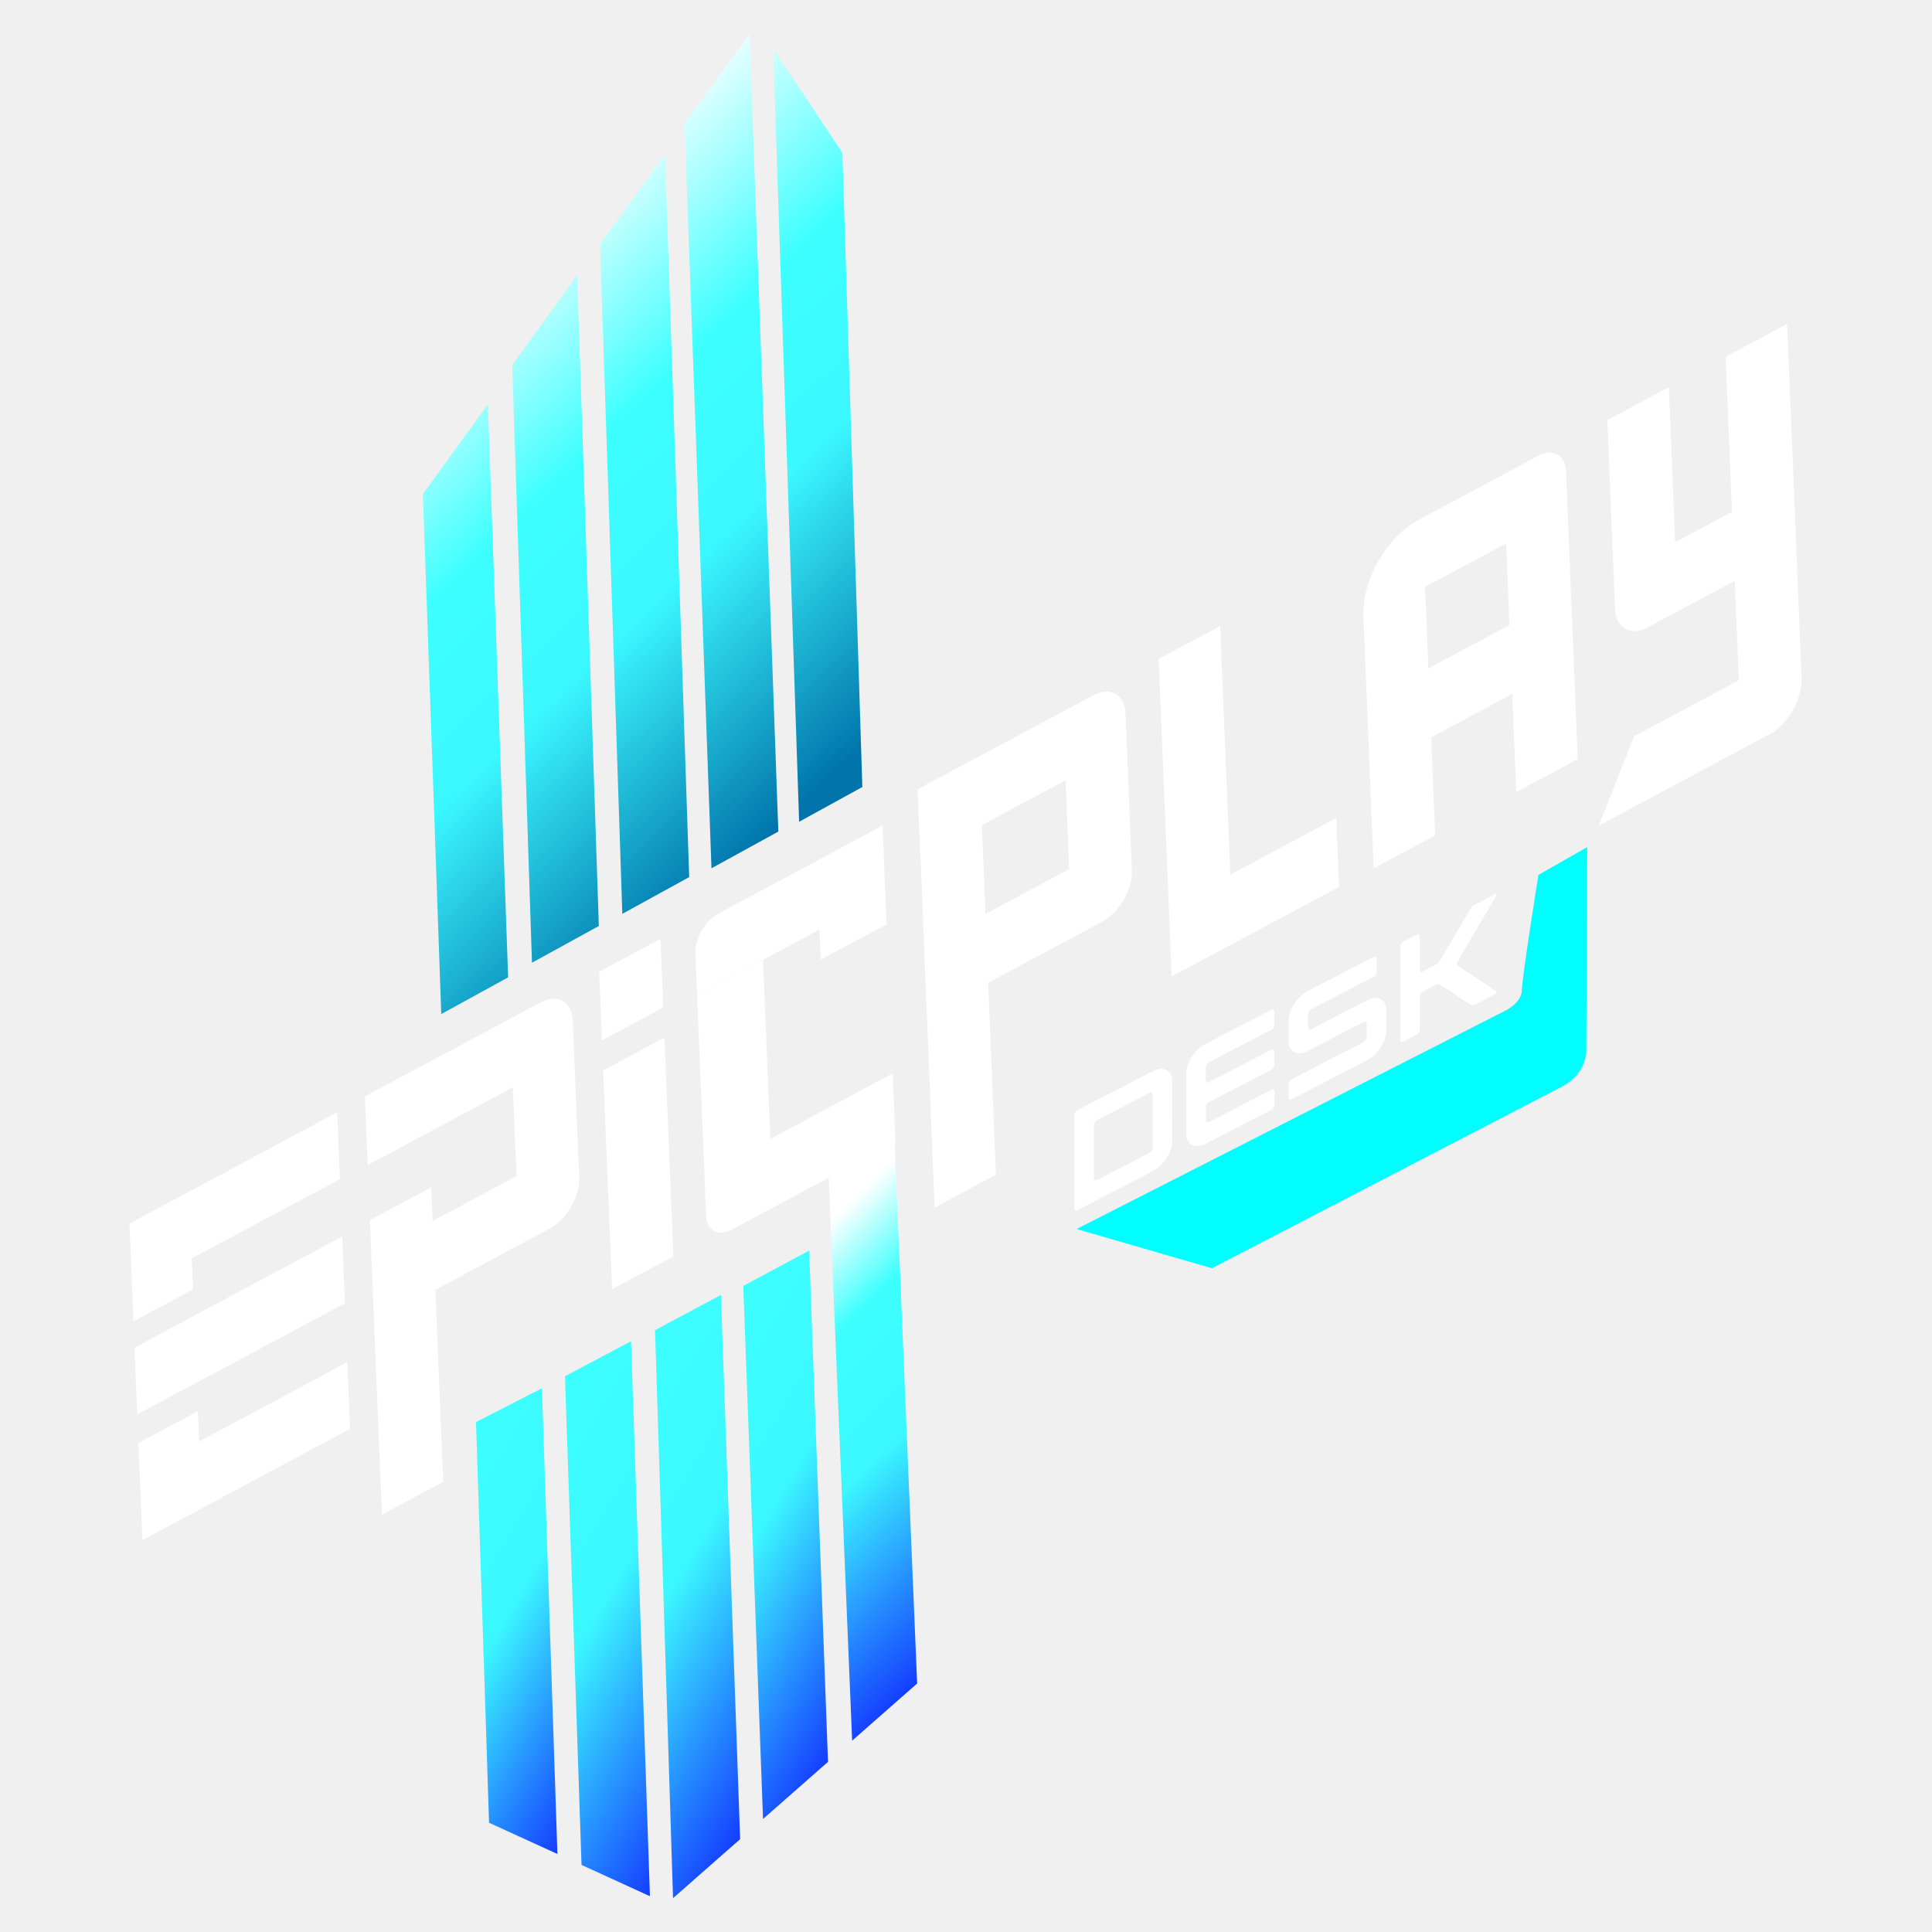
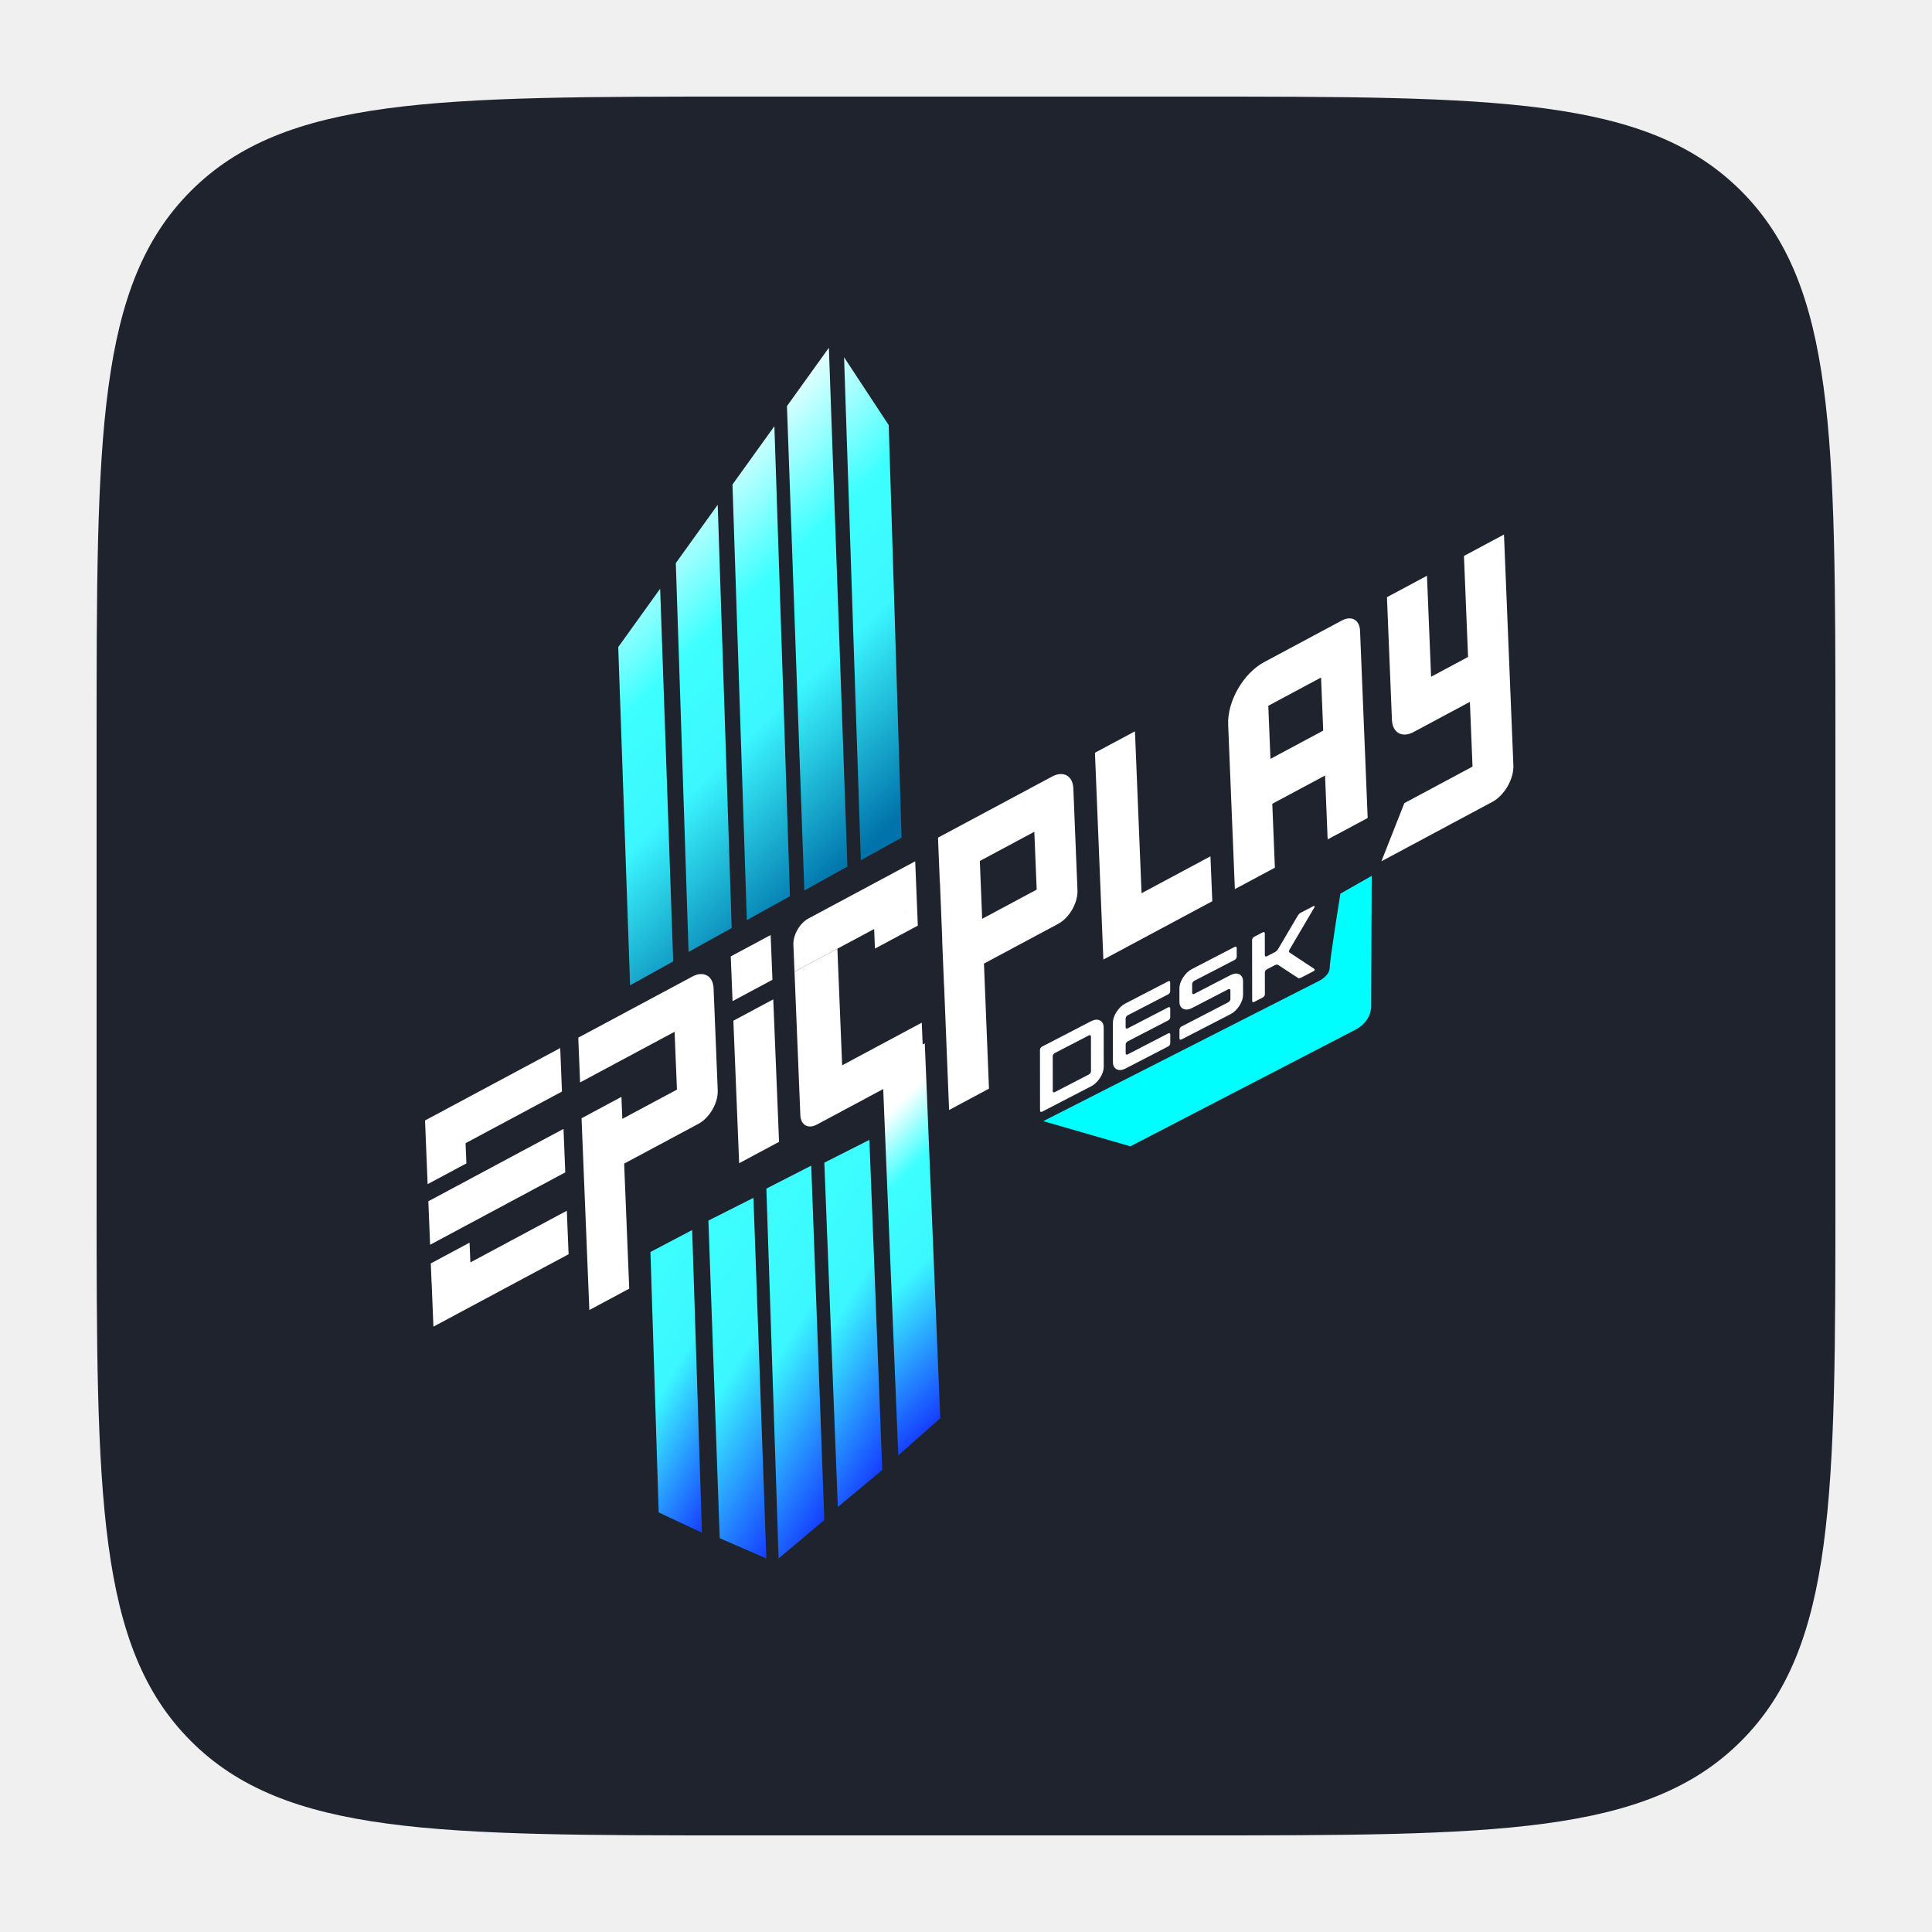
<svg xmlns="http://www.w3.org/2000/svg" width="180" height="180" viewBox="0 0 180 180" fill="none">
-   <g clip-path="url(#clip0_2075_762)">
-     <path d="M85.447 156.848L79.392 162.174L77.211 109.736L77.076 106.463L83.216 103.176L83.351 106.449L85.447 156.848Z" fill="url(#paint0_linear_2075_762)" />
-     <path d="M77.142 164.149L71.089 169.472L69.246 119.803L75.386 116.516L77.142 164.149Z" fill="url(#paint1_linear_2075_762)" />
-     <path d="M68.957 171.35L62.705 176.848L61.026 123.93L67.166 120.645L68.957 171.35Z" fill="url(#paint2_linear_2075_762)" />
-     <path d="M60.553 176.666L54.18 173.754L52.635 128.22L58.789 124.961L60.553 176.666Z" fill="url(#paint3_linear_2075_762)" />
-     <path d="M51.933 172.732L45.564 169.822L44.348 132.487L50.489 129.344L51.933 172.732Z" fill="url(#paint4_linear_2075_762)" />
-     <path d="M100.299 114.507L140.079 94.245C140.079 94.245 141.772 93.515 141.794 92.225C141.817 90.936 143.332 81.512 143.332 81.512L147.875 78.922L147.793 97.827C147.793 97.827 147.91 100.003 145.506 101.248C143.103 102.493 112.914 118.161 112.914 118.161" fill="#01FEFF" />
-     <path d="M162.265 69.8L164.828 68.427V68.429C166.577 67.493 167.93 65.146 167.85 63.185L166.505 30.176L160.775 33.242L161.364 47.69L156.071 50.523L155.483 36.075L149.753 39.141L150.469 56.714C150.545 58.535 151.923 59.308 153.548 58.438L155.729 57.271L155.729 57.272L156.332 56.948L156.332 56.949L156.334 56.947L156.335 56.947L161.626 54.115L162.004 63.376L152.242 68.6L148.959 76.921L162.265 69.799L162.265 69.8Z" fill="white" />
-     <path fill-rule="evenodd" clip-rule="evenodd" d="M141.265 73.792L140.893 64.651L133.34 68.693L133.713 77.833L127.983 80.9L127.024 57.373C126.887 54.027 129.197 50.022 132.179 48.424L132.498 48.254L140.059 44.209L140.059 44.208L143.304 42.472C144.676 41.738 145.839 42.389 145.902 43.928L146.993 70.727L141.265 73.792ZM140.321 50.631L140.631 58.226L133.078 62.269L132.769 54.674L140.321 50.631Z" fill="white" />
-     <path d="M146.993 70.727L146.995 70.726L146.993 70.728L146.993 70.727Z" fill="white" />
-     <path d="M107.954 61.393L109.16 90.977L124.752 82.632L124.49 76.208L114.626 81.487L113.682 58.327L107.954 61.393Z" fill="white" />
-     <path fill-rule="evenodd" clip-rule="evenodd" d="M87.077 112.5L86.358 94.61L86.348 94.615L86.088 88.213L86.101 88.206L85.769 79.93L85.75 79.941L85.49 73.538L101.833 64.792C103.432 63.936 104.789 64.694 104.861 66.489L104.99 69.645L104.989 69.643L105.326 77.915V77.917L105.455 81.072C105.529 82.865 104.29 85.013 102.691 85.868L92.068 91.554L92.787 109.444L87.077 112.5ZM99.279 72.699L91.479 76.874L91.811 85.149L99.616 80.971L99.279 72.699Z" fill="white" />
-     <path d="M34.256 108.551L47.785 101.309L48.122 109.579L40.303 113.765L40.175 110.621L34.465 113.677L35.583 141.11L41.292 138.054L40.563 120.167L51.197 114.476C52.796 113.62 54.035 111.473 53.961 109.68L53.832 106.525V106.523L53.83 106.524L53.495 98.253L53.496 98.255L53.367 95.099C53.295 93.305 51.938 92.546 50.339 93.402L33.996 102.149L34.256 108.551Z" fill="white" />
-     <path d="M31.412 103.635L12.063 113.992L12.434 123.104L17.984 120.135L17.865 117.244L31.664 109.859L31.412 103.635Z" fill="white" />
-     <path d="M32.137 121.42L12.788 131.775L12.534 125.553L31.883 115.199L32.137 121.42Z" fill="white" />
-     <path d="M13.005 137.334L12.886 134.444L18.436 131.473L18.553 134.299L32.36 126.908L32.614 133.13L13.265 143.487L13.014 137.329L13.005 137.334Z" fill="white" />
-     <path d="M56.083 96.925L61.793 93.869L61.533 87.468L55.823 90.525L56.083 96.925Z" fill="white" />
-     <path d="M57.027 120.109L62.736 117.053L61.907 96.669L56.198 99.726L57.027 120.109Z" fill="white" />
-     <path d="M130.461 96.876L130.449 88.18C130.449 88.091 130.478 88.004 130.533 87.916C130.59 87.829 130.662 87.764 130.748 87.718L131.972 87.085C132.058 87.04 132.13 87.032 132.187 87.061C132.244 87.089 132.271 87.148 132.271 87.237L132.275 90.348C132.275 90.437 132.304 90.496 132.361 90.524C132.418 90.553 132.49 90.545 132.576 90.5L133.71 89.914C133.919 89.806 134.083 89.64 134.206 89.419L136.963 84.747C137.084 84.523 137.25 84.359 137.459 84.252L139.268 83.315C139.33 83.284 139.369 83.29 139.385 83.335C139.404 83.37 139.397 83.426 139.373 83.501L135.835 89.51C135.696 89.742 135.696 89.902 135.835 89.989L139.383 92.331C139.41 92.38 139.414 92.431 139.395 92.485C139.377 92.548 139.338 92.595 139.279 92.625L137.467 93.562C137.258 93.67 137.094 93.676 136.971 93.578L134.206 91.763C134.083 91.666 133.919 91.672 133.71 91.78L132.576 92.366C132.49 92.41 132.418 92.477 132.361 92.562C132.304 92.65 132.277 92.737 132.277 92.826L132.281 95.937C132.281 96.026 132.253 96.113 132.197 96.201C132.14 96.288 132.068 96.353 131.982 96.397L130.758 97.03C130.672 97.075 130.6 97.083 130.543 97.054C130.486 97.026 130.459 96.967 130.457 96.878L130.461 96.876Z" fill="white" />
-     <path d="M120.045 95.122C120.045 94.609 120.221 94.077 120.577 93.53C120.933 92.982 121.361 92.579 121.867 92.317L127.937 89.175C128.023 89.131 128.097 89.123 128.158 89.153C128.219 89.184 128.25 89.238 128.25 89.32V90.569C128.25 90.658 128.221 90.747 128.16 90.834C128.099 90.924 128.025 90.991 127.939 91.035L122.168 94.02C122.08 94.065 122.01 94.134 121.953 94.225C121.896 94.316 121.869 94.402 121.869 94.483V95.72C121.869 95.809 121.9 95.87 121.955 95.902C122.012 95.935 122.084 95.929 122.17 95.884L127.341 93.209C127.845 92.95 128.273 92.909 128.625 93.09C128.977 93.272 129.153 93.619 129.155 94.134V95.996C129.157 96.511 128.983 97.04 128.631 97.586C128.279 98.131 127.853 98.535 127.349 98.794C126.68 99.141 125.54 99.729 123.924 100.561C122.309 101.392 121.12 102.004 120.356 102.4C120.268 102.445 120.196 102.453 120.141 102.424C120.084 102.396 120.057 102.337 120.055 102.248V101.011C120.055 100.922 120.082 100.834 120.137 100.747C120.192 100.66 120.264 100.595 120.352 100.548L127.034 97.091C127.12 97.046 127.194 96.977 127.255 96.884C127.317 96.791 127.345 96.699 127.345 96.61V95.373C127.345 95.294 127.313 95.237 127.253 95.207C127.194 95.176 127.118 95.182 127.032 95.229L121.873 97.898C121.369 98.159 120.939 98.2 120.583 98.019C120.227 97.841 120.049 97.494 120.047 96.979V95.118L120.045 95.122Z" fill="white" />
-     <path d="M110.521 100.048L110.529 105.633H110.531C110.533 106.148 110.712 106.494 111.068 106.673C111.424 106.853 111.854 106.813 112.357 106.551L118.442 103.404C118.53 103.359 118.6 103.294 118.657 103.207C118.712 103.12 118.739 103.033 118.739 102.943V101.694C118.739 101.605 118.71 101.546 118.653 101.518C118.595 101.489 118.524 101.498 118.438 101.542L112.654 104.535C112.568 104.58 112.497 104.588 112.439 104.56C112.384 104.531 112.353 104.473 112.353 104.383V103.134C112.353 103.045 112.38 102.958 112.437 102.87C112.495 102.785 112.566 102.718 112.652 102.674L118.436 99.68C118.524 99.636 118.593 99.571 118.651 99.484C118.706 99.397 118.733 99.309 118.733 99.22V97.971C118.731 97.882 118.704 97.823 118.647 97.794C118.589 97.766 118.518 97.774 118.432 97.819L112.648 100.812C112.562 100.857 112.491 100.865 112.433 100.836C112.378 100.808 112.347 100.749 112.347 100.66V99.411C112.347 99.322 112.374 99.234 112.431 99.147C112.489 99.062 112.56 98.995 112.646 98.95L118.43 95.957C118.518 95.912 118.589 95.848 118.645 95.76C118.7 95.673 118.726 95.586 118.726 95.497V94.248C118.726 94.158 118.7 94.1 118.643 94.071C118.585 94.043 118.514 94.051 118.428 94.095L112.343 97.243C111.838 97.504 111.41 97.908 111.053 98.456C110.697 99.003 110.521 99.534 110.521 100.048Z" fill="white" />
-     <path fill-rule="evenodd" clip-rule="evenodd" d="M100.17 103.627C100.115 103.714 100.086 103.801 100.086 103.891L100.084 103.889L100.096 112.585C100.098 112.674 100.125 112.733 100.182 112.761C100.24 112.789 100.311 112.781 100.397 112.737L107.393 109.117C107.896 108.855 108.326 108.452 108.683 107.904C109.039 107.356 109.215 106.827 109.215 106.312L109.207 100.727C109.205 100.214 109.027 99.867 108.67 99.687C108.314 99.508 107.884 99.549 107.381 99.808L100.385 103.428C100.297 103.475 100.227 103.54 100.17 103.627ZM101.996 104.546C102.054 104.458 102.125 104.392 102.211 104.347L102.209 104.349L107.082 101.828C107.168 101.784 107.239 101.775 107.297 101.804C107.354 101.834 107.383 101.891 107.383 101.98L107.389 106.953C107.389 107.042 107.36 107.129 107.305 107.216C107.247 107.302 107.176 107.369 107.09 107.413L102.217 109.934C102.131 109.979 102.06 109.987 102.002 109.958C101.947 109.93 101.919 109.871 101.919 109.782L101.912 104.809C101.912 104.72 101.939 104.633 101.996 104.546Z" fill="white" />
-     <path d="M82.227 76.921L82.487 83.323L76.933 86.295L82.488 83.323L82.601 86.124L76.463 89.409L76.349 86.608L64.948 92.71L64.79 88.847C64.733 87.446 65.701 85.767 66.95 85.097L82.225 76.923L82.227 76.921Z" fill="white" />
-     <path d="M83.428 106.405L83.168 100.003L71.769 106.104L71.089 89.425L64.95 92.71L65.666 110.299L65.666 110.299L65.787 113.254C65.844 114.655 66.905 115.249 68.153 114.58L83.428 106.405Z" fill="white" />
-     <path d="M66.286 80.897L63.776 11.51L69.832 3.152L72.516 77.474L66.286 80.897Z" fill="url(#paint5_linear_2075_762)" />
-     <path d="M78.48 14.235L80.341 73.326L74.453 76.561L72.029 4.513L78.48 14.235Z" fill="url(#paint6_linear_2075_762)" />
-     <path d="M57.98 85.141L55.904 22.744L61.96 14.387L64.21 81.718L57.98 85.141Z" fill="url(#paint7_linear_2075_762)" />
-     <path d="M47.718 33.999L49.562 89.696L55.792 86.272L53.772 25.642L47.718 33.999Z" fill="url(#paint8_linear_2075_762)" />
-     <path d="M39.399 46.028L41.111 94.48L47.341 91.057L45.455 37.668L39.399 46.028Z" fill="url(#paint9_linear_2075_762)" />
-   </g>
+   <path d="M9 69C9 40.716 9 26.574 17.787 17.787C26.574 9 40.716 9 69 9H111C139.284 9 153.426 9 162.213 17.787C171 26.574 171 40.716 171 69V111C171 139.284 171 153.426 162.213 162.213C153.426 171 139.284 171 111 171H69C40.716 171 26.574 171 17.787 162.213C9 153.426 9 139.284 9 111V69Z" fill="#1E232D" />
+   <path d="M87.6 132.134L83.694 135.6L82.287 101.47L82.2 99.34L86.16 97.2L86.248 99.33L87.6 132.134Z" fill="url(#paint0_linear_1_2)" />
+   <path d="M82.2 136.962L78.06 140.4L76.8 108.323L80.999 106.2L82.2 136.962Z" fill="url(#paint1_linear_1_2)" />
+   <path d="M76.8 141.62L72.543 145.2L71.4 110.739L75.58 108.6L76.8 141.62Z" fill="url(#paint2_linear_1_2)" />
+   <path d="M71.4 145.2L67.054 143.308L66 113.718L70.197 111.6L71.4 145.2Z" fill="url(#paint3_linear_1_2)" />
+   <path d="M65.4 142.8L61.37 140.909L60.6 116.643L64.487 114.6L65.4 142.8Z" fill="url(#paint4_linear_1_2)" />
+   <path d="M97.2 104.453L122.786 91.441C122.786 91.441 123.875 90.972 123.889 90.144C123.904 89.315 124.878 83.263 124.878 83.263L127.8 81.6L127.747 93.741C127.747 93.741 127.822 95.138 126.277 95.938C124.731 96.738 105.314 106.8 105.314 106.8" fill="#01FEFF" />
+   <path d="M137.363 75.608L139.031 74.713V74.715C140.169 74.105 141.05 72.576 140.998 71.299L140.122 49.8L136.393 51.797L136.776 61.207L133.331 63.052L132.948 53.642L129.219 55.639L129.685 67.084C129.734 68.27 130.631 68.774 131.689 68.207L133.108 67.447L133.108 67.448L133.501 67.237L133.501 67.237L133.502 67.236L133.503 67.236L136.947 65.392L137.192 71.423L130.839 74.826L128.702 80.245L137.363 75.606L137.363 75.608Z" fill="white" />
+   <path fill-rule="evenodd" clip-rule="evenodd" d="M123.694 78.207L123.452 72.254L118.536 74.887L118.779 80.84L115.049 82.837L114.425 67.514C114.336 65.334 115.839 62.726 117.781 61.685L117.988 61.575L122.909 58.94L122.909 58.939L125.021 57.809C125.914 57.33 126.671 57.754 126.712 58.757L127.423 76.211L123.694 78.207ZM123.08 63.123L123.281 68.069L118.366 70.702L118.164 65.756L123.08 63.123Z" fill="white" />
+   <path d="M127.423 76.211L127.424 76.21L127.423 76.212L127.423 76.211Z" fill="white" />
+   <path d="M102.013 70.132L102.798 89.4L112.946 83.965L112.775 79.781L106.356 83.219L105.741 68.135L102.013 70.132Z" fill="white" />
+   <path fill-rule="evenodd" clip-rule="evenodd" d="M88.424 103.418L87.957 91.766L87.95 91.769L87.781 87.6L87.789 87.595L87.573 82.205L87.561 82.212L87.391 78.042L98.029 72.345C99.07 71.788 99.953 72.282 100 73.451L100.084 75.506L100.083 75.505L100.302 80.892V80.894L100.386 82.949C100.434 84.117 99.628 85.515 98.587 86.073L91.673 89.776L92.141 101.427L88.424 103.418ZM96.366 77.495L91.289 80.215L91.506 85.604L96.586 82.883L96.366 77.495Z" fill="white" />
+   <path d="M54.045 100.846L62.85 96.129L63.07 101.516L57.98 104.242L57.897 102.194L54.181 104.185L54.908 122.052L58.624 120.061L58.15 108.412L65.071 104.705C66.112 104.148 66.918 102.749 66.87 101.581L66.786 99.526V99.525L66.785 99.526L66.567 94.139L66.567 94.14L66.484 92.085C66.437 90.916 65.553 90.422 64.513 90.979L53.876 96.676L54.045 100.846Z" fill="white" />
+   <path d="M52.194 97.644L39.6 104.39L39.841 110.324L43.453 108.391L43.376 106.508L52.357 101.698L52.194 97.644Z" fill="white" />
+   <path d="M52.665 109.228L40.072 115.972L39.907 111.92L52.5 105.176L52.665 109.228Z" fill="white" />
+   <path d="M40.213 119.592L40.136 117.71L43.748 115.775L43.824 117.616L52.81 112.802L52.975 116.855L40.382 123.6L40.218 119.589L40.213 119.592Z" fill="white" />
+   <path d="M68.251 93.274L71.968 91.283L71.799 87.115L68.082 89.105L68.251 93.274Z" fill="white" />
+   <path d="M68.865 108.374L72.582 106.383L72.042 93.108L68.326 95.098L68.865 108.374Z" fill="white" />
+   <path d="M116.662 93.242L116.654 87.578C116.654 87.52 116.673 87.463 116.709 87.407C116.746 87.35 116.793 87.308 116.849 87.277L117.646 86.865C117.702 86.836 117.748 86.831 117.786 86.849C117.823 86.868 117.84 86.906 117.84 86.964L117.843 88.99C117.843 89.048 117.861 89.087 117.899 89.105C117.936 89.124 117.983 89.118 118.039 89.089L118.777 88.708C118.913 88.638 119.019 88.529 119.099 88.385L120.894 85.342C120.973 85.197 121.081 85.09 121.217 85.02L122.395 84.41C122.435 84.39 122.46 84.394 122.471 84.423C122.483 84.445 122.479 84.482 122.463 84.531L120.16 88.445C120.069 88.595 120.069 88.7 120.16 88.757L122.469 90.282C122.487 90.314 122.489 90.347 122.477 90.382C122.465 90.423 122.44 90.454 122.401 90.474L121.222 91.084C121.086 91.154 120.98 91.158 120.9 91.094L119.099 89.912C119.019 89.849 118.913 89.853 118.777 89.923L118.039 90.305C117.983 90.334 117.936 90.377 117.899 90.433C117.861 90.489 117.844 90.546 117.844 90.604L117.847 92.63C117.847 92.689 117.828 92.745 117.792 92.802C117.755 92.859 117.708 92.901 117.652 92.93L116.855 93.342C116.799 93.371 116.753 93.377 116.716 93.358C116.678 93.34 116.661 93.301 116.66 93.243L116.662 93.242Z" fill="white" />
+   <path d="M109.882 92.099C109.882 91.765 109.997 91.419 110.229 91.062C110.461 90.706 110.739 90.443 111.068 90.273L115.019 88.227C115.075 88.198 115.123 88.192 115.163 88.212C115.203 88.232 115.223 88.268 115.223 88.32V89.134C115.223 89.192 115.204 89.25 115.164 89.307C115.124 89.365 115.077 89.409 115.021 89.438L111.264 91.382C111.207 91.411 111.162 91.456 111.124 91.516C111.087 91.575 111.07 91.63 111.07 91.683V92.489C111.07 92.547 111.09 92.587 111.126 92.608C111.163 92.629 111.21 92.625 111.266 92.596L114.631 90.854C114.959 90.685 115.238 90.658 115.467 90.776C115.696 90.895 115.811 91.121 115.812 91.456V92.669C115.813 93.004 115.7 93.349 115.471 93.704C115.242 94.059 114.965 94.322 114.637 94.491C114.201 94.717 113.459 95.1 112.408 95.642C111.356 96.183 110.582 96.582 110.085 96.84C110.028 96.869 109.981 96.874 109.945 96.856C109.908 96.837 109.89 96.799 109.889 96.741V95.935C109.889 95.877 109.906 95.82 109.942 95.763C109.978 95.707 110.025 95.664 110.082 95.634L114.432 93.382C114.488 93.353 114.536 93.308 114.575 93.247C114.615 93.186 114.634 93.127 114.634 93.069V92.263C114.634 92.212 114.613 92.175 114.574 92.155C114.536 92.135 114.486 92.139 114.43 92.169L111.072 93.908C110.745 94.078 110.465 94.104 110.233 93.987C110.001 93.871 109.885 93.645 109.884 93.309V92.097L109.882 92.099Z" fill="white" />
+   <path d="M103.684 95.308L103.689 98.945H103.69C103.692 99.281 103.808 99.507 104.039 99.623C104.271 99.74 104.551 99.714 104.879 99.543L108.839 97.494C108.896 97.465 108.942 97.422 108.979 97.365C109.015 97.309 109.032 97.252 109.032 97.194V96.38C109.032 96.322 109.014 96.284 108.976 96.265C108.939 96.247 108.892 96.252 108.836 96.281L105.072 98.231C105.016 98.26 104.97 98.265 104.932 98.246C104.896 98.228 104.876 98.19 104.876 98.132V97.318C104.876 97.26 104.894 97.203 104.931 97.146C104.968 97.091 105.015 97.047 105.071 97.018L108.835 95.069C108.892 95.04 108.938 94.997 108.975 94.941C109.011 94.884 109.028 94.827 109.028 94.769V93.955C109.027 93.897 109.01 93.859 108.972 93.84C108.935 93.822 108.888 93.827 108.832 93.856L105.068 95.806C105.012 95.835 104.966 95.84 104.928 95.822C104.892 95.803 104.872 95.765 104.872 95.707V94.893C104.872 94.835 104.89 94.778 104.927 94.721C104.964 94.666 105.011 94.622 105.067 94.593L108.831 92.644C108.888 92.615 108.935 92.572 108.971 92.515C109.007 92.459 109.024 92.402 109.024 92.344V91.53C109.024 91.472 109.007 91.434 108.97 91.415C108.932 91.397 108.886 91.402 108.83 91.431L104.87 93.481C104.54 93.651 104.262 93.914 104.03 94.271C103.798 94.627 103.684 94.974 103.684 95.308Z" fill="white" />
+   <path fill-rule="evenodd" clip-rule="evenodd" d="M96.947 97.639C96.91 97.696 96.892 97.753 96.892 97.811L96.891 97.809L96.898 103.473C96.9 103.531 96.917 103.569 96.954 103.588C96.992 103.606 97.038 103.601 97.094 103.572L101.648 101.214C101.975 101.044 102.255 100.781 102.487 100.425C102.719 100.068 102.833 99.723 102.833 99.388L102.828 95.75C102.827 95.416 102.711 95.19 102.479 95.073C102.247 94.956 101.967 94.983 101.64 95.152L97.086 97.51C97.029 97.54 96.984 97.582 96.947 97.639ZM98.135 98.237C98.172 98.18 98.219 98.137 98.275 98.108L98.274 98.109L101.445 96.467C101.501 96.438 101.548 96.433 101.585 96.452C101.622 96.471 101.641 96.508 101.641 96.567L101.645 99.805C101.645 99.863 101.626 99.92 101.59 99.977C101.553 100.032 101.506 100.076 101.45 100.105L98.279 101.747C98.223 101.776 98.176 101.781 98.139 101.763C98.103 101.744 98.085 101.706 98.085 101.648L98.081 98.409C98.081 98.351 98.098 98.294 98.135 98.237Z" fill="white" />
+   <path d="M85.268 80.245L85.437 84.415L81.822 86.351L85.438 84.415L85.511 86.239L81.516 88.379L81.442 86.555L74.021 90.529L73.919 88.013C73.881 87.1 74.512 86.006 75.325 85.571L85.266 80.246L85.268 80.245Z" fill="white" />
+   <path d="M86.049 99.448L85.88 95.279L78.461 99.252L78.018 88.389L74.022 90.529L74.489 101.984L74.489 101.984L74.567 103.909C74.605 104.822 75.295 105.209 76.108 104.773L86.049 99.448Z" fill="white" />
+   <path d="M74.937 82.965L73.319 37.836L77.224 32.4L78.954 80.739L74.937 82.965Z" fill="url(#paint5_linear_1_2)" />
+   <path d="M82.8 39.608L84 78.042L80.203 80.145L78.64 33.285L82.8 39.608Z" fill="url(#paint6_linear_1_2)" />
+   <path d="M69.582 85.726L68.243 45.143L72.148 39.707L73.599 83.499L69.582 85.726Z" fill="url(#paint7_linear_1_2)" />
+   <path d="M62.964 52.463L64.153 88.688L68.171 86.462L66.868 47.028L62.964 52.463Z" fill="url(#paint8_linear_1_2)" />
+   <path d="M57.6 60.286L58.704 91.8L62.721 89.573L61.505 54.849L57.6 60.286Z" fill="url(#paint9_linear_1_2)" />
  <defs>
-     <linearGradient id="paint0_linear_2075_762" x1="65.96" y1="117.475" x2="95.297" y2="147.091" gradientUnits="userSpaceOnUse">
+     <linearGradient id="paint0_linear_1_2" x1="75.029" y1="106.507" x2="94.125" y2="125.612" gradientUnits="userSpaceOnUse">
      <stop offset="0.13" stop-color="white" />
      <stop offset="0.32" stop-color="#3DFFFF" />
      <stop offset="0.58" stop-color="#3BF7FF" />
      <stop offset="1" stop-color="#153EFF" />
    </linearGradient>
-     <linearGradient id="paint1_linear_2075_762" x1="60.105" y1="135.485" x2="85.293" y2="150.163" gradientUnits="userSpaceOnUse">
+     <linearGradient id="paint1_linear_1_2" x1="70.549" y1="118.451" x2="87.26" y2="128.763" gradientUnits="userSpaceOnUse">
      <stop stop-color="#3DFFFF" />
      <stop offset="0.44" stop-color="#3BF7FF" />
      <stop offset="1" stop-color="#153EFF" />
    </linearGradient>
-     <linearGradient id="paint2_linear_2075_762" x1="51.155" y1="140.865" x2="77.705" y2="156.339" gradientUnits="userSpaceOnUse">
+     <linearGradient id="paint2_linear_1_2" x1="64.679" y1="121.768" x2="82.339" y2="132.529" gradientUnits="userSpaceOnUse">
      <stop stop-color="#3DFFFF" />
      <stop offset="0.44" stop-color="#3BF7FF" />
      <stop offset="1" stop-color="#153EFF" />
    </linearGradient>
-     <linearGradient id="paint3_linear_2075_762" x1="44.358" y1="142.422" x2="71.345" y2="158.151" gradientUnits="userSpaceOnUse">
+     <linearGradient id="paint3_linear_1_2" x1="60.356" y1="122.947" x2="78.298" y2="133.921" gradientUnits="userSpaceOnUse">
      <stop stop-color="#3DFFFF" />
      <stop offset="0.44" stop-color="#3BF7FF" />
      <stop offset="1" stop-color="#153EFF" />
    </linearGradient>
-     <linearGradient id="paint4_linear_2075_762" x1="37.643" y1="143.337" x2="61.097" y2="157.007" gradientUnits="userSpaceOnUse">
+     <linearGradient id="paint4_linear_1_2" x1="56.357" y1="123.695" x2="71.397" y2="132.23" gradientUnits="userSpaceOnUse">
      <stop stop-color="#3DFFFF" />
      <stop offset="0.44" stop-color="#3BF7FF" />
      <stop offset="1" stop-color="#153EFF" />
    </linearGradient>
-     <linearGradient id="paint5_linear_2075_762" x1="49.307" y1="22.849" x2="87.721" y2="62.88" gradientUnits="userSpaceOnUse">
+     <linearGradient id="paint5_linear_1_2" x1="63.989" y1="45.211" x2="88.981" y2="71.032" gradientUnits="userSpaceOnUse">
      <stop stop-color="#E5FFFF" />
      <stop offset="0.32" stop-color="#3DFFFF" />
      <stop offset="0.58" stop-color="#3BF7FF" />
      <stop offset="1" stop-color="#0073AA" />
    </linearGradient>
-     <linearGradient id="paint6_linear_2075_762" x1="49.307" y1="22.849" x2="87.721" y2="62.88" gradientUnits="userSpaceOnUse">
+     <linearGradient id="paint6_linear_1_2" x1="63.989" y1="45.211" x2="88.981" y2="71.032" gradientUnits="userSpaceOnUse">
      <stop stop-color="#E5FFFF" />
      <stop offset="0.32" stop-color="#3DFFFF" />
      <stop offset="0.58" stop-color="#3BF7FF" />
      <stop offset="1" stop-color="#0073AA" />
    </linearGradient>
-     <linearGradient id="paint7_linear_2075_762" x1="49.307" y1="22.849" x2="87.721" y2="62.88" gradientUnits="userSpaceOnUse">
+     <linearGradient id="paint7_linear_1_2" x1="63.989" y1="45.211" x2="88.981" y2="71.032" gradientUnits="userSpaceOnUse">
      <stop stop-color="#E5FFFF" />
      <stop offset="0.32" stop-color="#3DFFFF" />
      <stop offset="0.58" stop-color="#3BF7FF" />
      <stop offset="1" stop-color="#0073AA" />
    </linearGradient>
-     <linearGradient id="paint8_linear_2075_762" x1="49.307" y1="22.849" x2="87.721" y2="62.88" gradientUnits="userSpaceOnUse">
+     <linearGradient id="paint8_linear_1_2" x1="63.989" y1="45.211" x2="88.981" y2="71.032" gradientUnits="userSpaceOnUse">
      <stop stop-color="#E5FFFF" />
      <stop offset="0.32" stop-color="#3DFFFF" />
      <stop offset="0.58" stop-color="#3BF7FF" />
      <stop offset="1" stop-color="#0073AA" />
    </linearGradient>
-     <linearGradient id="paint9_linear_2075_762" x1="49.307" y1="22.849" x2="87.721" y2="62.88" gradientUnits="userSpaceOnUse">
+     <linearGradient id="paint9_linear_1_2" x1="63.989" y1="45.211" x2="88.981" y2="71.032" gradientUnits="userSpaceOnUse">
      <stop stop-color="#E5FFFF" />
      <stop offset="0.32" stop-color="#3DFFFF" />
      <stop offset="0.58" stop-color="#3BF7FF" />
      <stop offset="1" stop-color="#0073AA" />
    </linearGradient>
-     <clipPath id="clip0_2075_762">
-       <rect width="156" height="174" fill="white" transform="translate(12 3)" />
-     </clipPath>
  </defs>
</svg>
